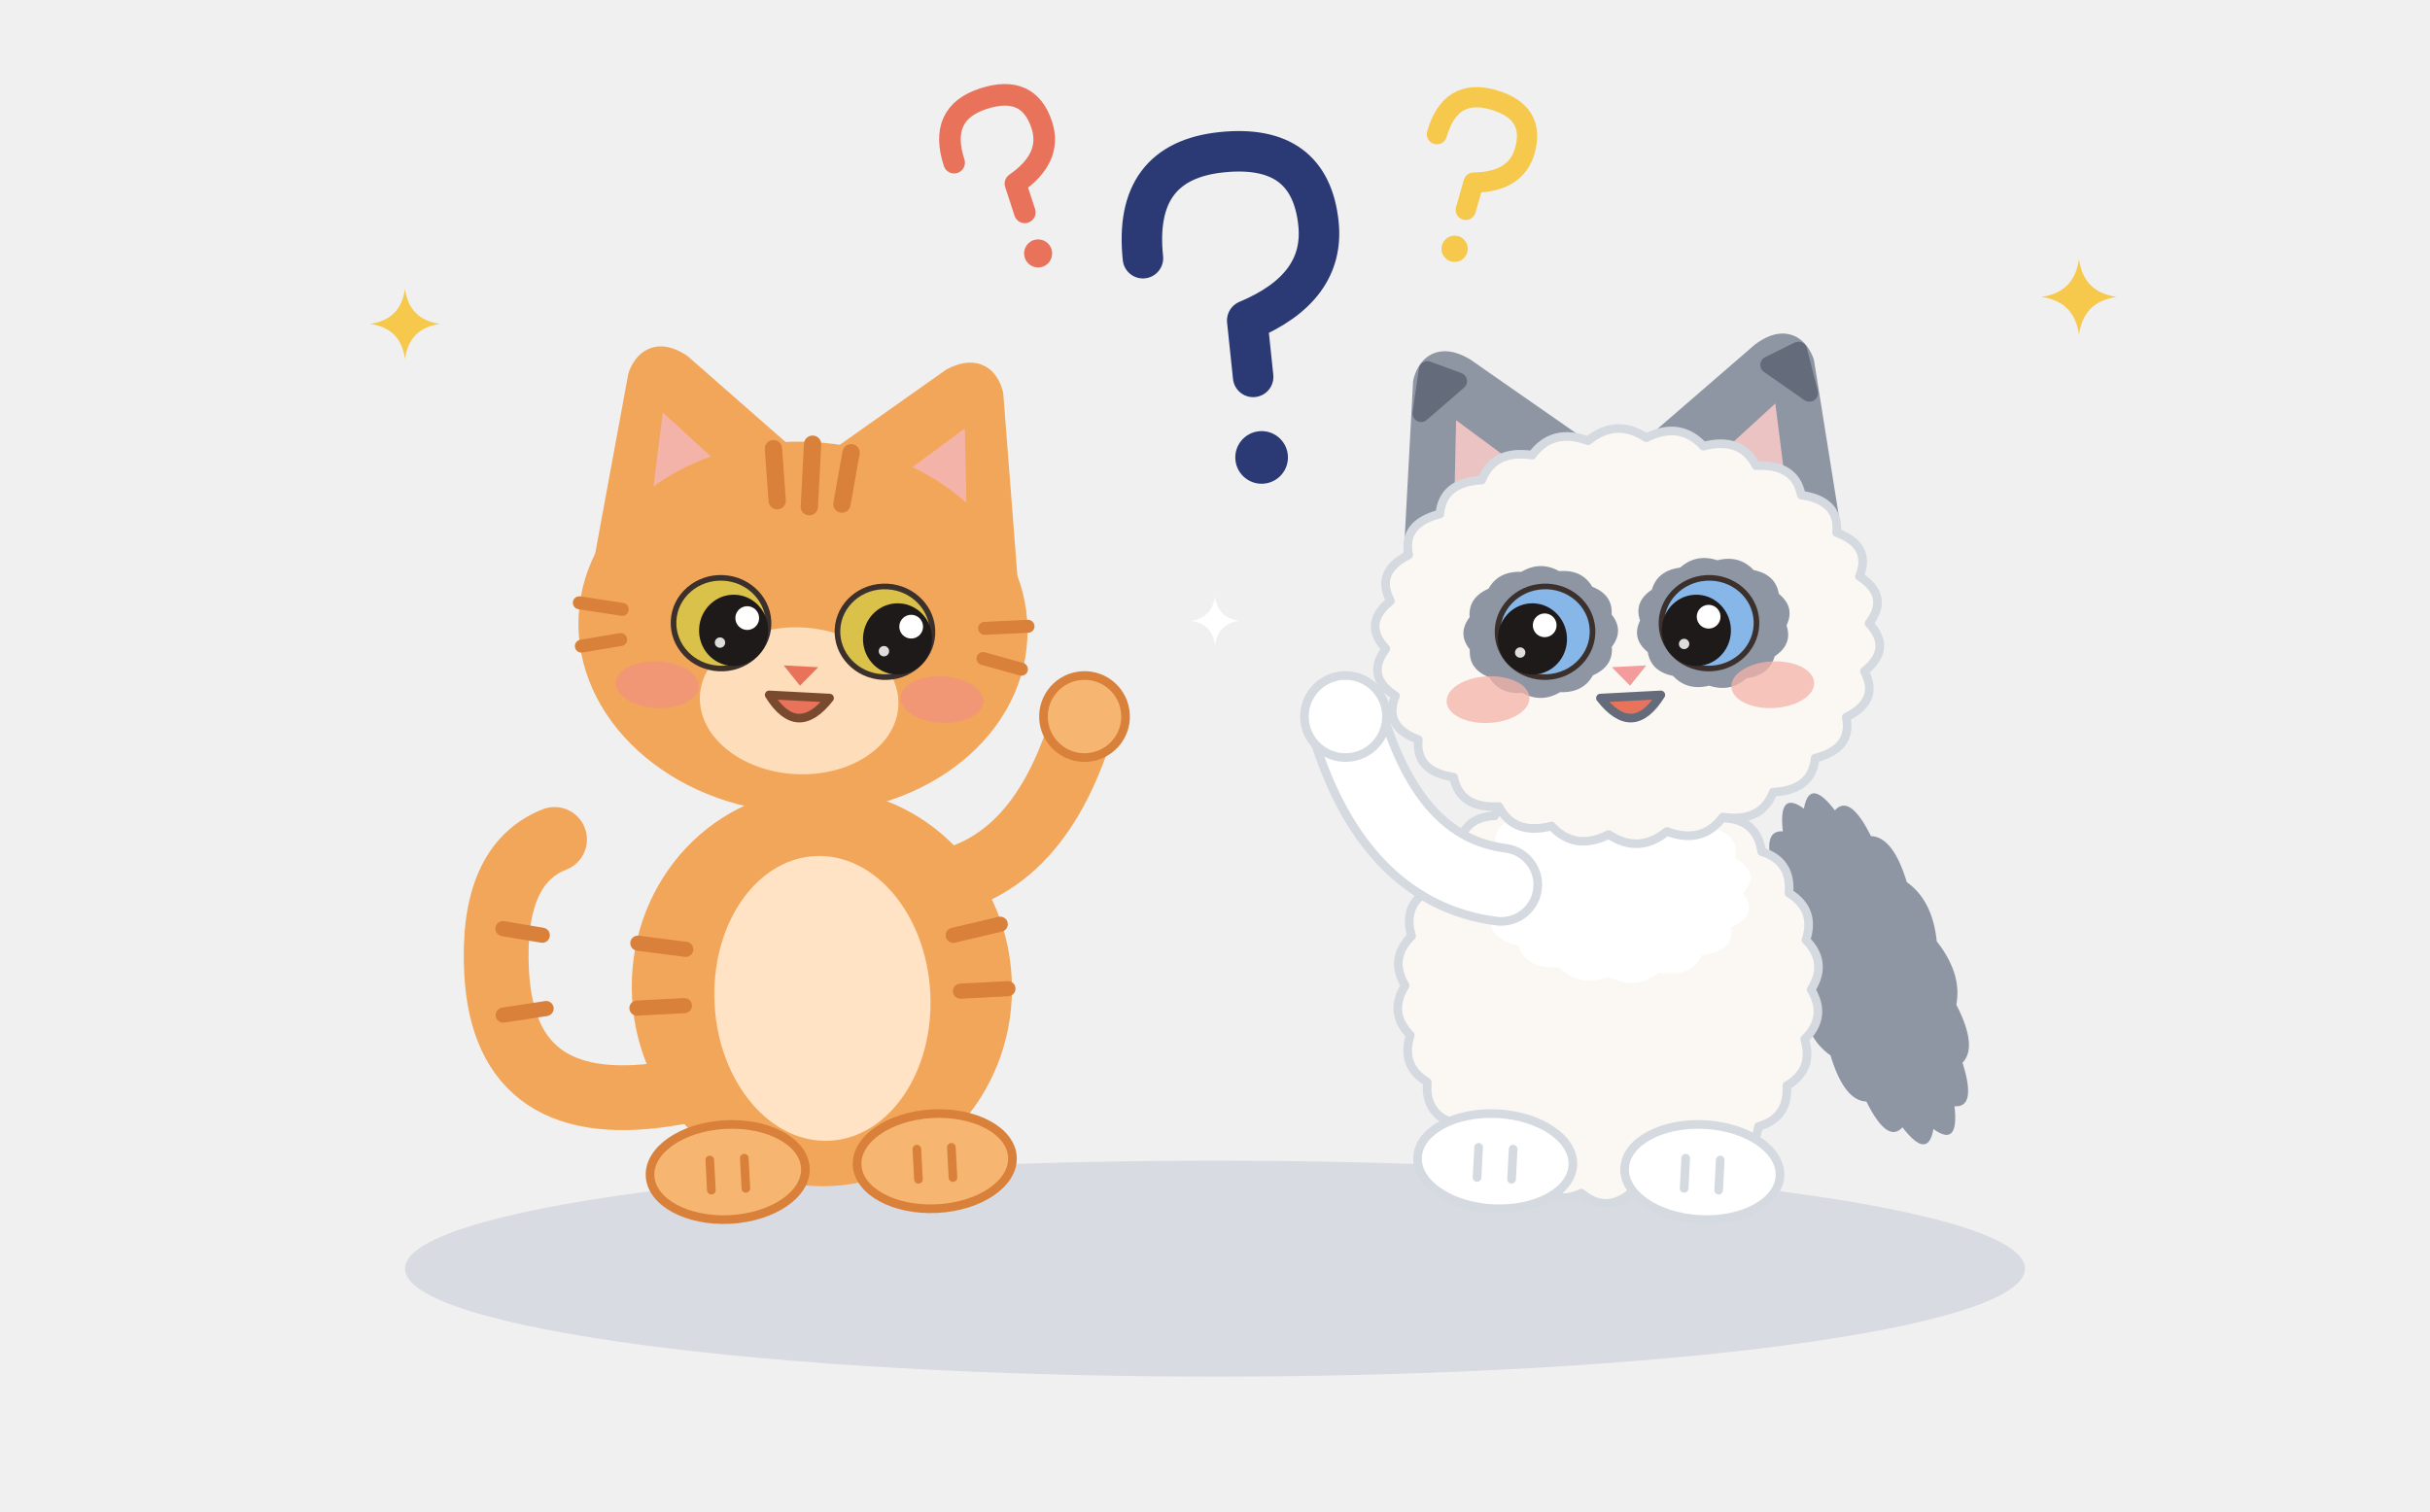
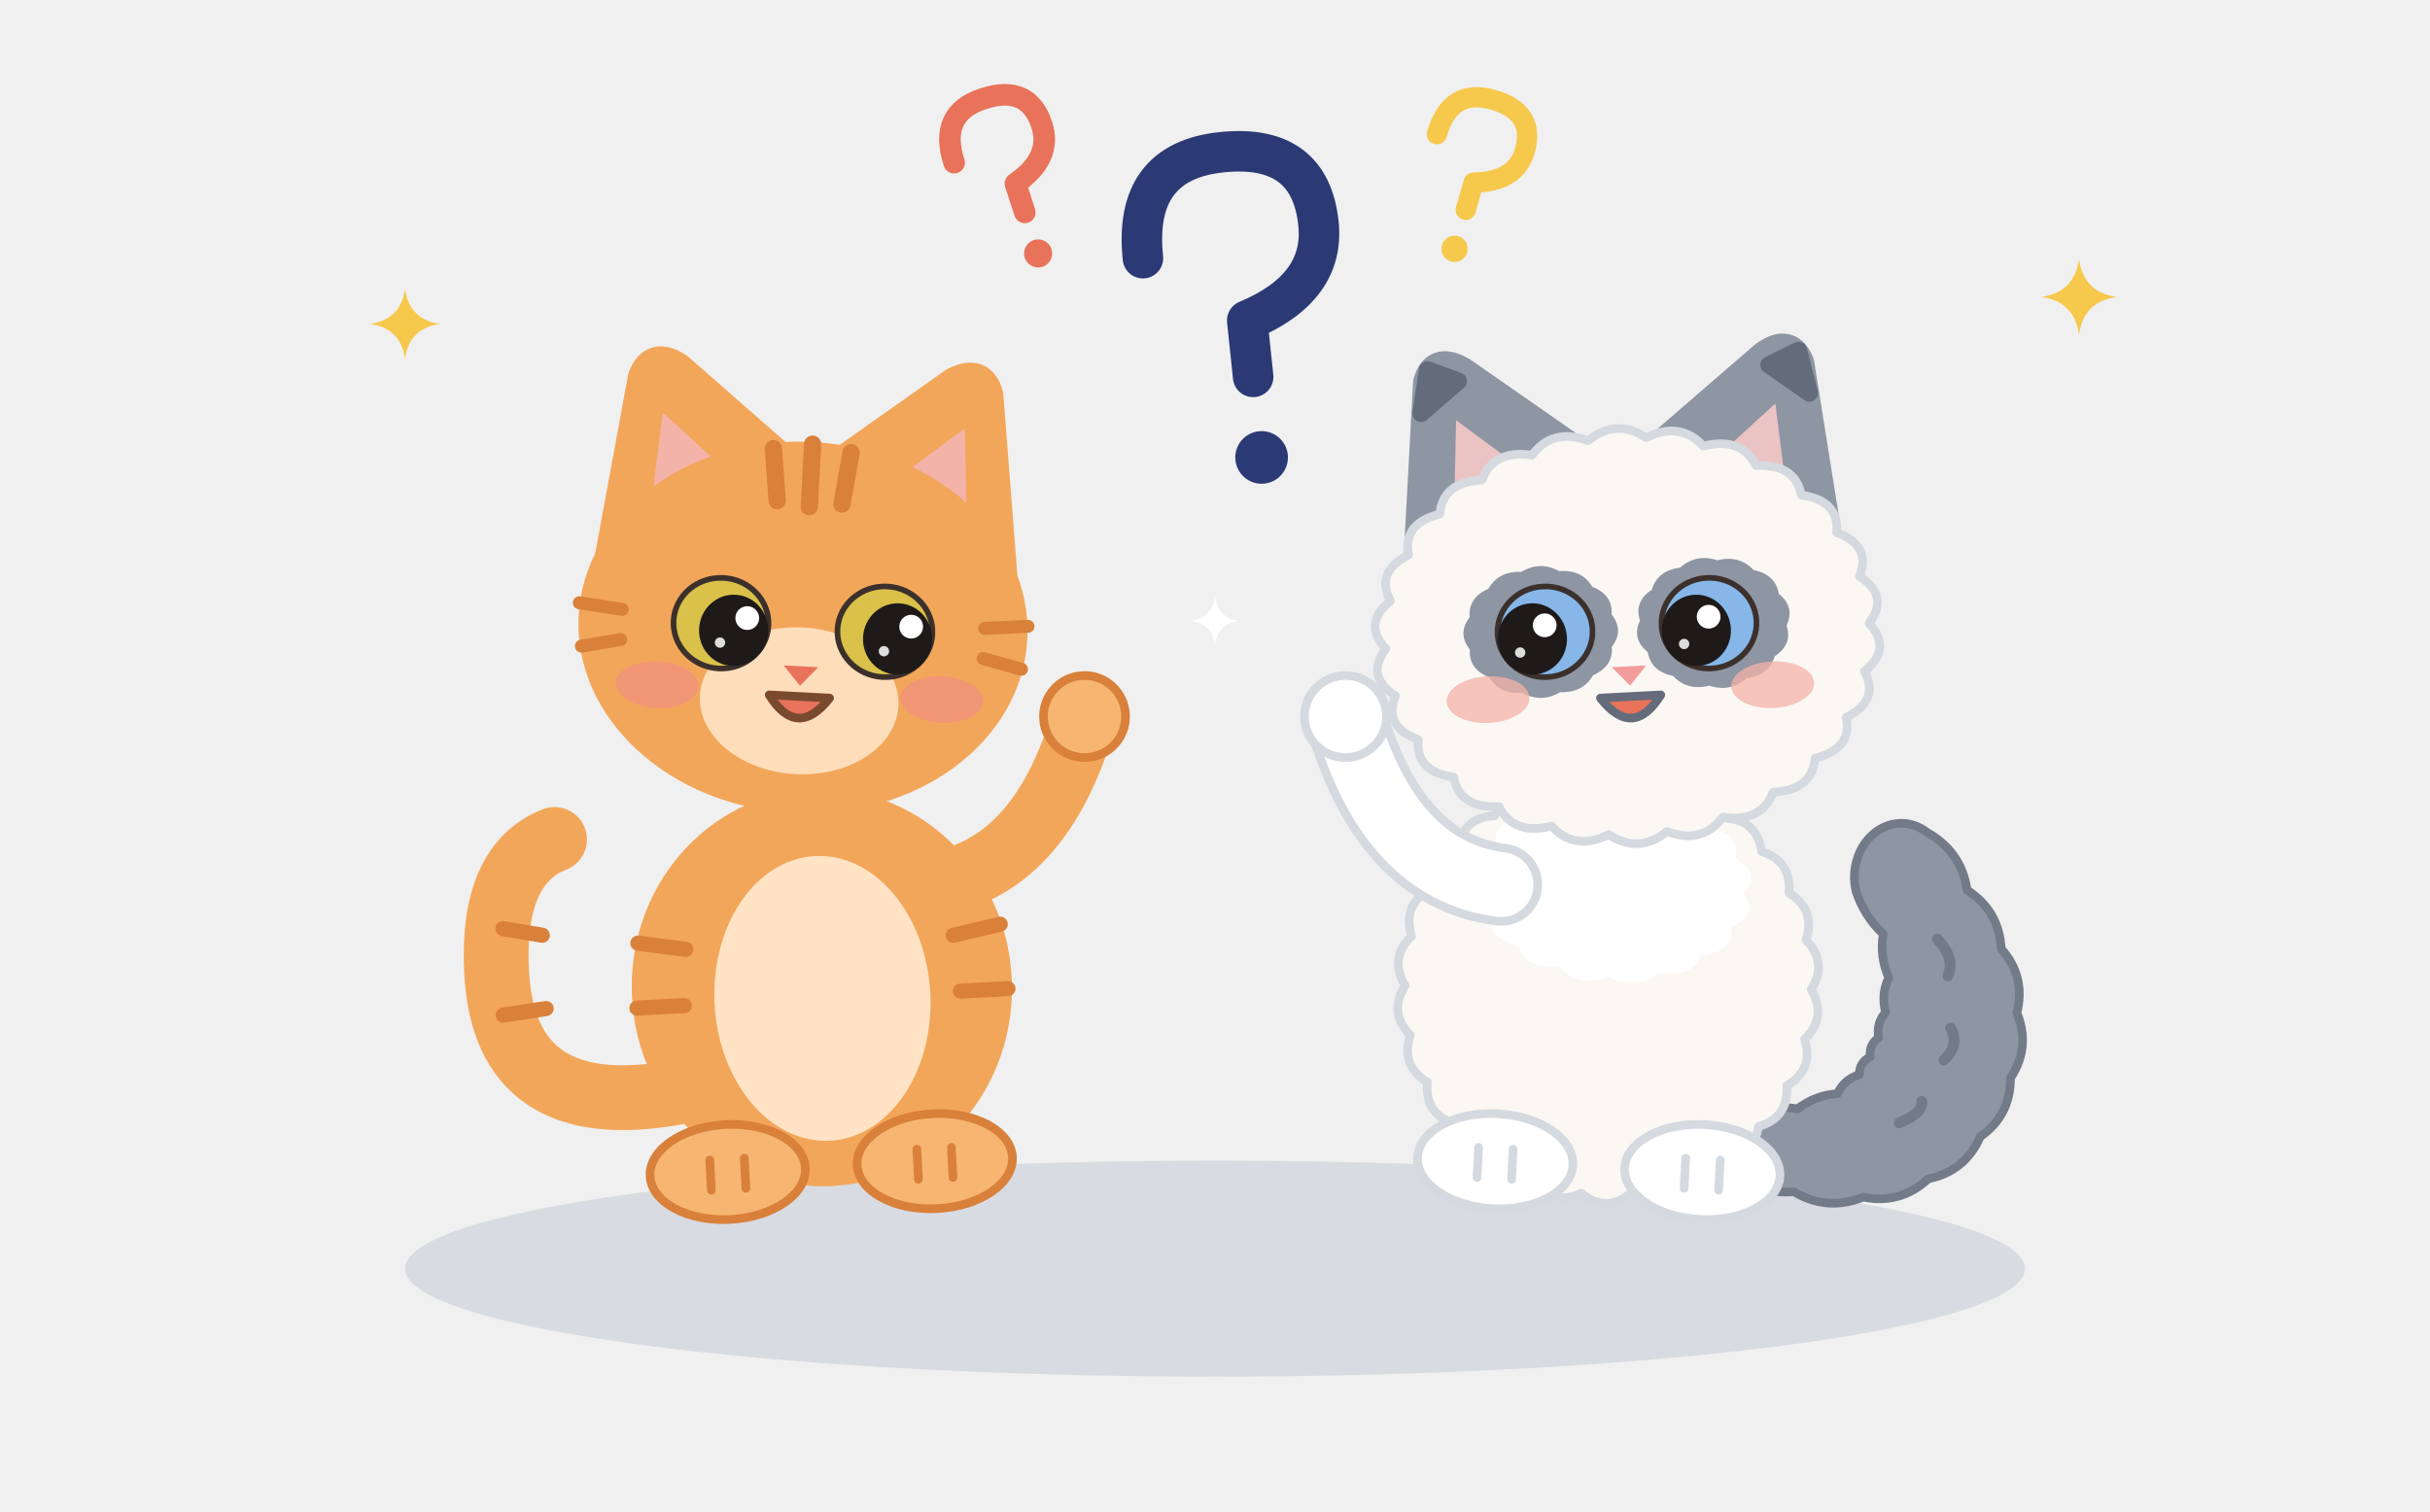
<svg xmlns="http://www.w3.org/2000/svg" width="900" height="560" viewBox="0 0 900 560">
  <ellipse cx="450" cy="470" rx="300" ry="40" fill="#2B3A75" opacity="0.12" />
  <g transform="translate(450 120) rotate(-6) scale(1.5)">
    <path d="M-16 -18 Q-16 -42 6 -42 Q28 -42 28 -22 Q28 -6 8 0 L8 14" fill="none" stroke="#2B3A75" stroke-width="10" stroke-linecap="round" stroke-linejoin="round" />
    <circle cx="8" cy="34" r="6.5" fill="#2B3A75" />
  </g>
  <g transform="translate(370 70) rotate(-18) scale(0.8)">
    <path d="M-16 -18 Q-16 -42 6 -42 Q28 -42 28 -22 Q28 -6 8 0 L8 14" fill="none" stroke="#E8735A" stroke-width="10" stroke-linecap="round" stroke-linejoin="round" />
    <circle cx="8" cy="34" r="6.5" fill="#E8735A" />
  </g>
  <g transform="translate(540 66) rotate(16) scale(0.75)">
    <path d="M-16 -18 Q-16 -42 6 -42 Q28 -42 28 -22 Q28 -6 8 0 L8 14" fill="none" stroke="#F6C84C" stroke-width="10" stroke-linecap="round" stroke-linejoin="round" />
    <circle cx="8" cy="34" r="6.5" fill="#F6C84C" />
  </g>
  <path transform="translate(150 120) scale(1.3)" d="M0 -10 Q1.2 -1.2 10 0 Q1.2 1.2 0 10 Q-1.2 1.2 -10 0 Q-1.2 -1.2 0 -10Z" fill="#F6C84C" />
  <path transform="translate(770 110) scale(1.4)" d="M0 -10 Q1.2 -1.2 10 0 Q1.2 1.2 0 10 Q-1.2 1.2 -10 0 Q-1.2 -1.2 0 -10Z" fill="#F6C84C" />
  <path transform="translate(450 230) scale(0.9)" d="M0 -10 Q1.2 -1.2 10 0 Q1.2 1.2 0 10 Q-1.2 1.2 -10 0 Q-1.2 -1.2 0 -10Z" fill="#fff" />
  <g transform="translate(300 282) scale(0.8) rotate(-3)">
    <g transform="scale(-1 1)">
      <path d="M70 150 Q150 160 150 90 Q150 40 120 30" fill="none" stroke="#F2A65A" stroke-width="30" stroke-linecap="round" />
      <path d="M146 70 L128 74 M148 110 L128 108" stroke="#D9803A" stroke-width="7" stroke-linecap="round" />
    </g>
    <ellipse cx="0" cy="105" rx="88" ry="92" fill="#F2A65A" />
    <ellipse cx="0" cy="110" rx="50" ry="66" fill="#FFE3C4" />
    <path d="M-84 80 L-62 84 M-86 110 L-64 110 M84 80 L62 84 M86 110 L64 110" stroke="#D9803A" stroke-width="7" stroke-linecap="round" />
    <ellipse cx="-48" cy="188" rx="36" ry="22" fill="#F6B672" stroke="#D9803A" stroke-width="4" />
    <path d="M-56 182 L-56 196 M-40 182 L-40 196" stroke="#D9803A" stroke-width="4" stroke-linecap="round" />
    <ellipse cx="48" cy="188" rx="36" ry="22" fill="#F6B672" stroke="#D9803A" stroke-width="4" />
    <path d="M40 182 L40 196 M56 182 L56 196" stroke="#D9803A" stroke-width="4" stroke-linecap="round" />
    <g transform="translate(0 -62) rotate(6)">
      <g transform="scale(1 1)">
        <path d="M-92 -20 L-80 -112 Q-76 -124 -64 -117 L-12 -76Z" fill="#F2A65A" stroke="#F2A65A" stroke-width="14" stroke-linejoin="round" />
        <path d="M-74 -42 L-70 -96 L-36 -68Z" fill="#F4B3A8" />
      </g>
      <g transform="scale(-1 1)">
        <path d="M-92 -20 L-80 -112 Q-76 -124 -64 -117 L-12 -76Z" fill="#F2A65A" stroke="#F2A65A" stroke-width="14" stroke-linejoin="round" />
        <path d="M-74 -42 L-70 -96 L-36 -68Z" fill="#F4B3A8" />
      </g>
      <ellipse cx="0" cy="0" rx="104" ry="86" fill="#F2A65A" />
      <ellipse cx="0" cy="34" rx="46" ry="34" fill="#FFE3C4" opacity=".9" />
      <g stroke="#D9803A" stroke-width="8" stroke-linecap="round">
        <line x1="-18" y1="-82" x2="-15" y2="-58" />
        <line x1="0" y1="-85" x2="0" y2="-56" />
        <line x1="18" y1="-82" x2="15" y2="-58" />
      </g>
      <path d="M-104 -6 L-84 -4 M-102 14 L-84 10 M104 -6 L84 -4 M102 14 L84 10" stroke="#D9803A" stroke-width="6" stroke-linecap="round" />
      <ellipse cx="-38" cy="0" rx="22" ry="21" fill="#D9C14A" stroke="#3B302B" stroke-width="2.6" />
      <ellipse cx="-32" cy="3" rx="16" ry="16.5" fill="#1E1A1A" />
      <circle cx="-26" cy="-3" r="5.5" fill="#fff" />
      <circle cx="-38" cy="9" r="2.4" fill="#fff" opacity=".85" />
      <ellipse cx="38" cy="0" rx="22" ry="21" fill="#D9C14A" stroke="#3B302B" stroke-width="2.6" />
      <ellipse cx="44" cy="3" rx="16" ry="16.5" fill="#1E1A1A" />
      <circle cx="50" cy="-3" r="5.5" fill="#fff" />
      <circle cx="38" cy="9" r="2.4" fill="#fff" opacity=".85" />
      <ellipse cx="-66" cy="30" rx="19.2" ry="10.8" fill="#F08A8A" opacity=".55" />
      <ellipse cx="66" cy="30" rx="19.2" ry="10.8" fill="#F08A8A" opacity=".55" />
      <path d="M-8 18 L8 18 L0 27Z" fill="#E8735A" />
      <path d="M-14 32 Q0 52 14 32Z" fill="#E8735A" stroke="#7A4A2E" stroke-width="4" stroke-linejoin="round" />
    </g>
    <path d="M52 60 Q104 56 128 -14" fill="none" stroke="#F2A65A" stroke-width="30" stroke-linecap="round" />
    <circle cx="128" cy="-14" r="19" fill="#F6B672" stroke="#D9803A" stroke-width="4" />
  </g>
  <g transform="translate(600 282) scale(0.8) rotate(3)">
    <g transform="scale(1 1)">
-       <g transform="translate(120 90) rotate(-25)">
-         <path d="M34.0 0.0 Q39.3 18.4 31.4 30.6 Q33.4 52.4 24.0 56.6 Q22.3 78.5 13.0 73.9 Q7.8 92.6 0.0 80.0 Q-7.8 92.6 -13.0 73.9 Q-22.3 78.5 -24.0 56.6 Q-33.4 52.4 -31.4 30.6 Q-39.3 18.4 -34.0 0.0 Q-39.3 -18.4 -31.4 -30.6 Q-33.4 -52.4 -24.0 -56.6 Q-22.3 -78.5 -13.0 -73.9 Q-7.8 -92.6 -0.0 -80.0 Q7.8 -92.6 13.0 -73.9 Q22.3 -78.5 24.0 -56.6 Q33.4 -52.4 31.4 -30.6 Q39.3 -18.4 34.0 0.0Z" fill="#8E95A3" />
-       </g>
+       <path d="M57.1 184.7 Q71.6 197.4 90.8 194.9 Q106.7 203.3 123.0 195.7 Q140.4 198.3 152.6 185.7 Q169.5 181.3 175.6 165.0 Q189.2 154.3 188.2 137.1 Q196.9 122.3 189.6 106.8 Q192.9 89.8 180.8 77.5 Q178.9 60.0 163.6 51.2 Q160.0 33.5 143.7 25.5 A21.4 24.6 0 0 0 112.3 54.5 Q116.7 65.8 125.9 73.6 Q124.7 84.1 129.5 93.6 Q126.2 101.5 128.9 109.7 Q124.7 115.0 126.3 121.6 Q121.8 125.1 122.9 130.6 Q117.9 133.5 118.2 139.2 Q111.3 141.7 108.6 148.5 Q98.4 149.7 90.5 156.5 Q76.4 154.9 62.9 159.3Z" fill="#8E95A3" stroke="#737A88" stroke-width="4" stroke-linejoin="round" />
+       <path d="M137.9 160.5 Q148.8 155.3 147.8 150.0" fill="none" stroke="#737A88" stroke-width="5" stroke-linecap="round" />
+       <path d="M157.0 130.4 Q164.1 122.9 159.3 115.4" fill="none" stroke="#737A88" stroke-width="5" stroke-linecap="round" />
+       <path d="M156.8 91.3 Q159.9 83.0 151.0 74.6" fill="none" stroke="#737A88" stroke-width="5" stroke-linecap="round" />
    </g>
    <path d="M92.1 124.1 Q97.2 138.0 85.0 146.0 Q86.7 160.8 72.9 165.6 Q71.1 180.4 56.6 181.7 Q51.4 195.5 37.0 193.3 Q28.6 205.5 15.2 199.7 Q4.3 209.5 -7.4 200.7 Q-20.4 207.6 -29.6 196.1 Q-43.8 199.6 -50.1 186.2 Q-64.7 186.1 -67.7 171.6 Q-81.8 168.0 -81.3 153.1 Q-94.2 146.1 -90.3 131.8 Q-101.1 121.9 -93.9 109.0 Q-102.1 96.7 -92.1 85.9 Q-97.2 72.0 -85.0 64.0 Q-86.7 49.2 -72.9 44.4 Q-71.1 29.6 -56.6 28.3 Q-51.4 14.5 -37.0 16.7 Q-28.6 4.5 -15.2 10.3 Q-4.3 0.5 7.4 9.3 Q20.4 2.4 29.6 13.9 Q43.8 10.4 50.1 23.8 Q64.7 23.9 67.7 38.4 Q81.8 42.0 81.3 56.9 Q94.2 63.9 90.3 78.2 Q101.1 88.1 93.9 101.0 Q102.1 113.3 92.1 124.1Z" fill="#FBF8F4" stroke="#D5D9E0" stroke-width="4" stroke-linejoin="round" />
    <path d="M60.0 58.0 Q68.3 67.5 55.4 74.1 Q57.9 85.1 42.4 87.7 Q38.7 98.5 23.0 96.8 Q13.6 105.8 0.0 100.0 Q-13.6 105.8 -23.0 96.8 Q-38.7 98.5 -42.4 87.7 Q-57.9 85.1 -55.4 74.1 Q-68.3 67.5 -60.0 58.0 Q-68.3 48.5 -55.4 41.9 Q-57.9 30.9 -42.4 28.3 Q-38.7 17.5 -23.0 19.2 Q-13.6 10.2 -0.0 16.0 Q13.6 10.2 23.0 19.2 Q38.7 17.5 42.4 28.3 Q57.9 30.9 55.4 41.9 Q68.3 48.5 60.0 58.0Z" fill="#FFFFFF" />
    <ellipse cx="-48" cy="188" rx="36" ry="22" fill="#FFFFFF" stroke="#D5D9E0" stroke-width="4" />
    <path d="M-56 182 L-56 196 M-40 182 L-40 196" stroke="#D5D9E0" stroke-width="4" stroke-linecap="round" />
    <ellipse cx="48" cy="188" rx="36" ry="22" fill="#FFFFFF" stroke="#D5D9E0" stroke-width="4" />
    <path d="M40 182 L40 196 M56 182 L56 196" stroke="#D5D9E0" stroke-width="4" stroke-linecap="round" />
    <g transform="translate(0 -62) rotate(-6)">
      <g transform="scale(1 1)">
        <path d="M-96 -24 L-86 -118 Q-82 -130 -70 -122 L-16 -80Z" fill="#8E95A3" stroke="#8E95A3" stroke-width="14" stroke-linejoin="round" />
        <path d="M-90 -104 L-86 -124 L-72 -118Z" fill="#646B7A" stroke="#646B7A" stroke-width="8" stroke-linejoin="round" />
        <path d="M-78 -46 L-74 -100 L-40 -72Z" fill="#EBC3C3" />
      </g>
      <g transform="scale(-1 1)">
        <path d="M-96 -24 L-86 -118 Q-82 -130 -70 -122 L-16 -80Z" fill="#8E95A3" stroke="#8E95A3" stroke-width="14" stroke-linejoin="round" />
        <path d="M-90 -104 L-86 -124 L-72 -118Z" fill="#646B7A" stroke="#646B7A" stroke-width="8" stroke-linejoin="round" />
        <path d="M-78 -46 L-74 -100 L-40 -72Z" fill="#EBC3C3" />
      </g>
      <path d="M112.0 4.0 Q122.3 16.2 108.7 26.0 Q115.2 39.9 99.2 46.8 Q101.4 61.5 83.8 65.0 Q81.7 79.7 63.6 79.7 Q57.3 93.6 39.7 90.0 Q29.5 102.3 13.5 95.3 Q-0.0 105.2 -13.5 95.3 Q-29.5 102.3 -39.7 90.0 Q-57.3 93.6 -63.6 79.7 Q-81.7 79.7 -83.8 65.0 Q-101.4 61.5 -99.2 46.8 Q-115.2 39.9 -108.7 26.0 Q-122.3 16.2 -112.0 4.0 Q-122.3 -8.2 -108.7 -18.0 Q-115.2 -31.9 -99.2 -38.8 Q-101.4 -53.5 -83.8 -57.0 Q-81.7 -71.7 -63.6 -71.7 Q-57.3 -85.6 -39.7 -82.0 Q-29.5 -94.3 -13.5 -87.3 Q-0.0 -97.2 13.5 -87.3 Q29.5 -94.3 39.7 -82.0 Q57.3 -85.6 63.6 -71.7 Q81.7 -71.7 83.8 -57.0 Q101.4 -53.5 99.2 -38.8 Q115.2 -31.9 108.7 -18.0 Q122.3 -8.2 112.0 4.0Z" fill="#FBF8F4" stroke="#D5D9E0" stroke-width="4" stroke-linejoin="round" />
      <path d="M-7.5 8.6 Q-7.2 17.6 -16.9 21.3 Q-21.9 29.2 -32.5 28.3 Q-41.5 33.0 -50.0 27.7 Q-60.6 28.0 -64.9 19.7 Q-74.3 15.4 -73.2 6.4 Q-78.7 -1.3 -72.5 -8.6 Q-72.8 -17.6 -63.1 -21.3 Q-58.1 -29.2 -47.5 -28.3 Q-38.5 -33.0 -30.0 -27.7 Q-19.4 -28.0 -15.1 -19.7 Q-5.7 -15.4 -6.8 -6.4 Q-1.3 1.3 -7.5 8.6Z" fill="#8E95A3" />
      <path d="M73.8 2.9 Q76.3 11.7 67.6 16.9 Q64.5 25.6 54.0 26.4 Q46.2 32.6 36.6 28.9 Q26.3 30.9 20.1 23.5 Q10.0 20.9 9.0 11.9 Q1.7 5.3 6.2 -2.9 Q3.7 -11.7 12.4 -16.9 Q15.5 -25.6 26.0 -26.4 Q33.8 -32.6 43.4 -28.9 Q53.7 -30.9 59.9 -23.5 Q70.0 -20.9 71.0 -11.9 Q78.3 -5.3 73.8 2.9Z" fill="#8E95A3" />
      <ellipse cx="-38" cy="0" rx="22" ry="21" fill="#86B7E8" stroke="#3B302B" stroke-width="2.6" />
      <ellipse cx="-44" cy="3" rx="16" ry="16.5" fill="#1E1A1A" />
      <circle cx="-38" cy="-3" r="5.5" fill="#fff" />
      <circle cx="-50" cy="9" r="2.4" fill="#fff" opacity=".85" />
      <ellipse cx="38" cy="0" rx="22" ry="21" fill="#86B7E8" stroke="#3B302B" stroke-width="2.6" />
      <ellipse cx="32" cy="3" rx="16" ry="16.5" fill="#1E1A1A" />
      <circle cx="38" cy="-3" r="5.5" fill="#fff" />
      <circle cx="26" cy="9" r="2.4" fill="#fff" opacity=".85" />
      <ellipse cx="-66" cy="30" rx="19.2" ry="10.8" fill="#F4B3A8" opacity=".75" />
      <ellipse cx="66" cy="30" rx="19.2" ry="10.8" fill="#F4B3A8" opacity=".75" />
      <path d="M-8 18 L8 18 L0 27Z" fill="#F29C9C" />
      <path d="M-14 32 Q0 52 14 32Z" fill="#E8735A" stroke="#646B7A" stroke-width="4" stroke-linejoin="round" />
    </g>
    <path d="M-52 60 Q-104 56 -128 -14" fill="none" stroke="#D5D9E0" stroke-width="38" stroke-linecap="round" />
    <path d="M-52 60 Q-104 56 -128 -14" fill="none" stroke="#FFFFFF" stroke-width="30" stroke-linecap="round" />
    <circle cx="-128" cy="-14" r="19" fill="#FFFFFF" stroke="#D5D9E0" stroke-width="4" />
  </g>
</svg>
